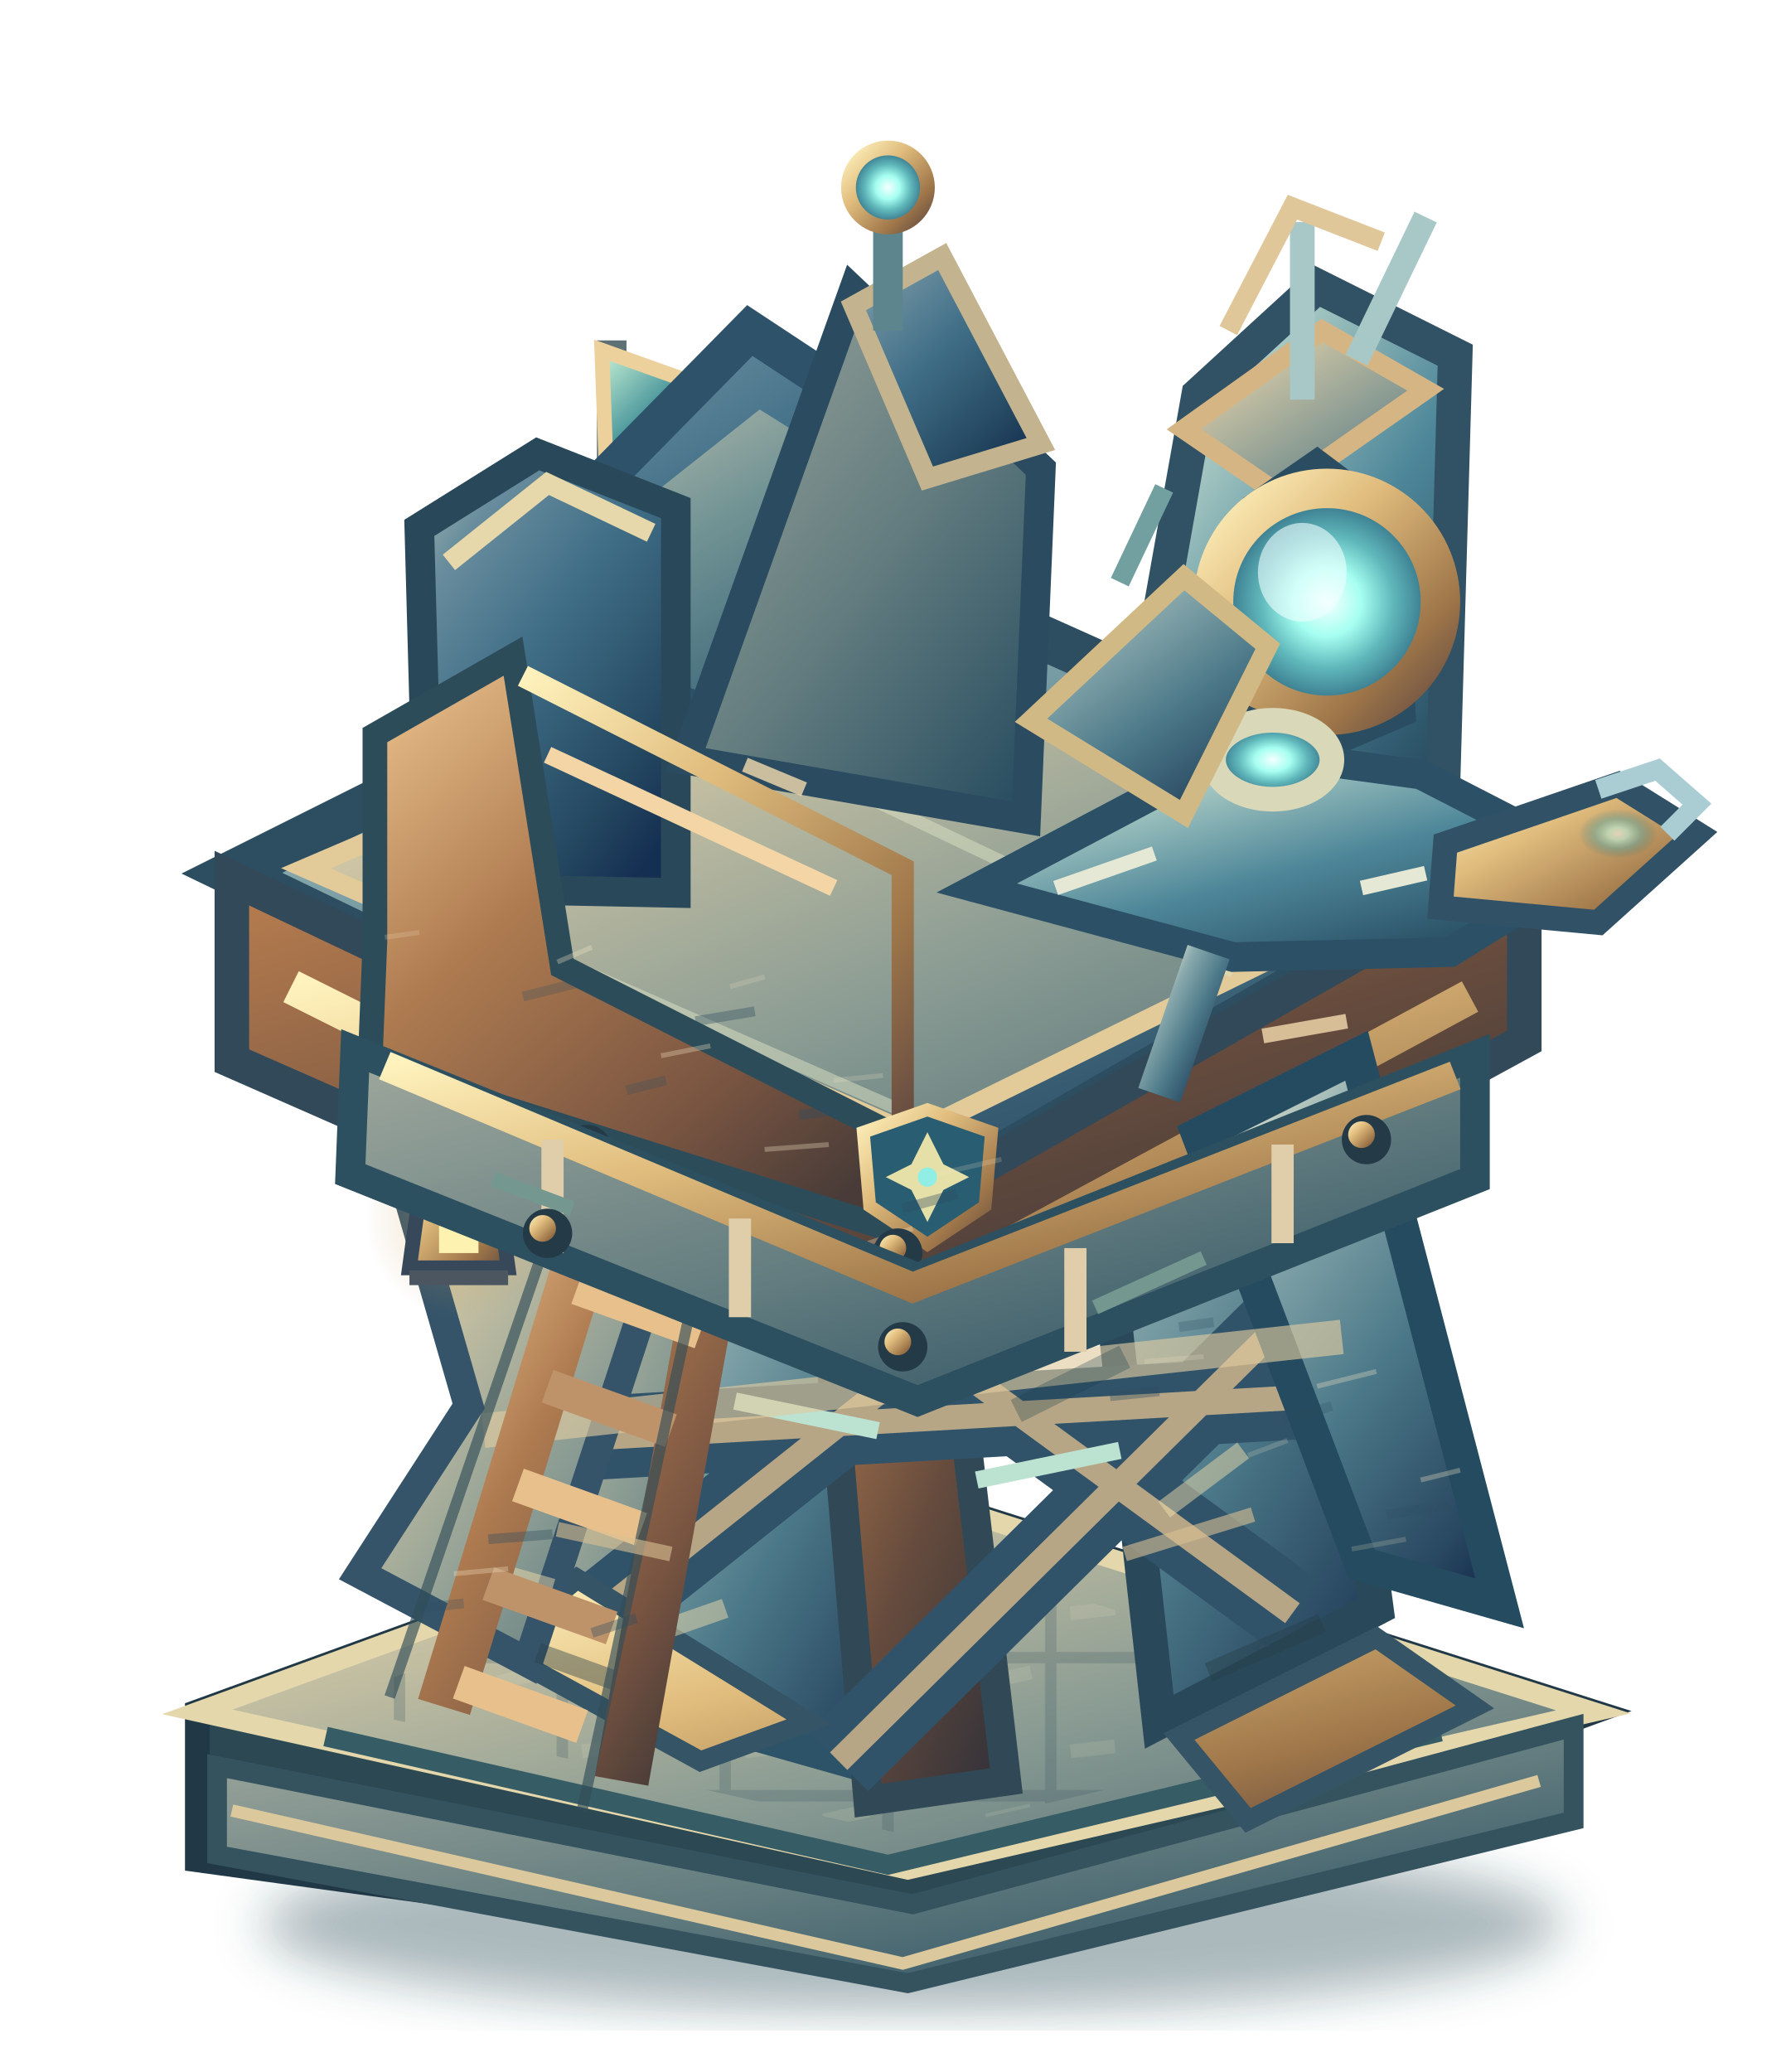
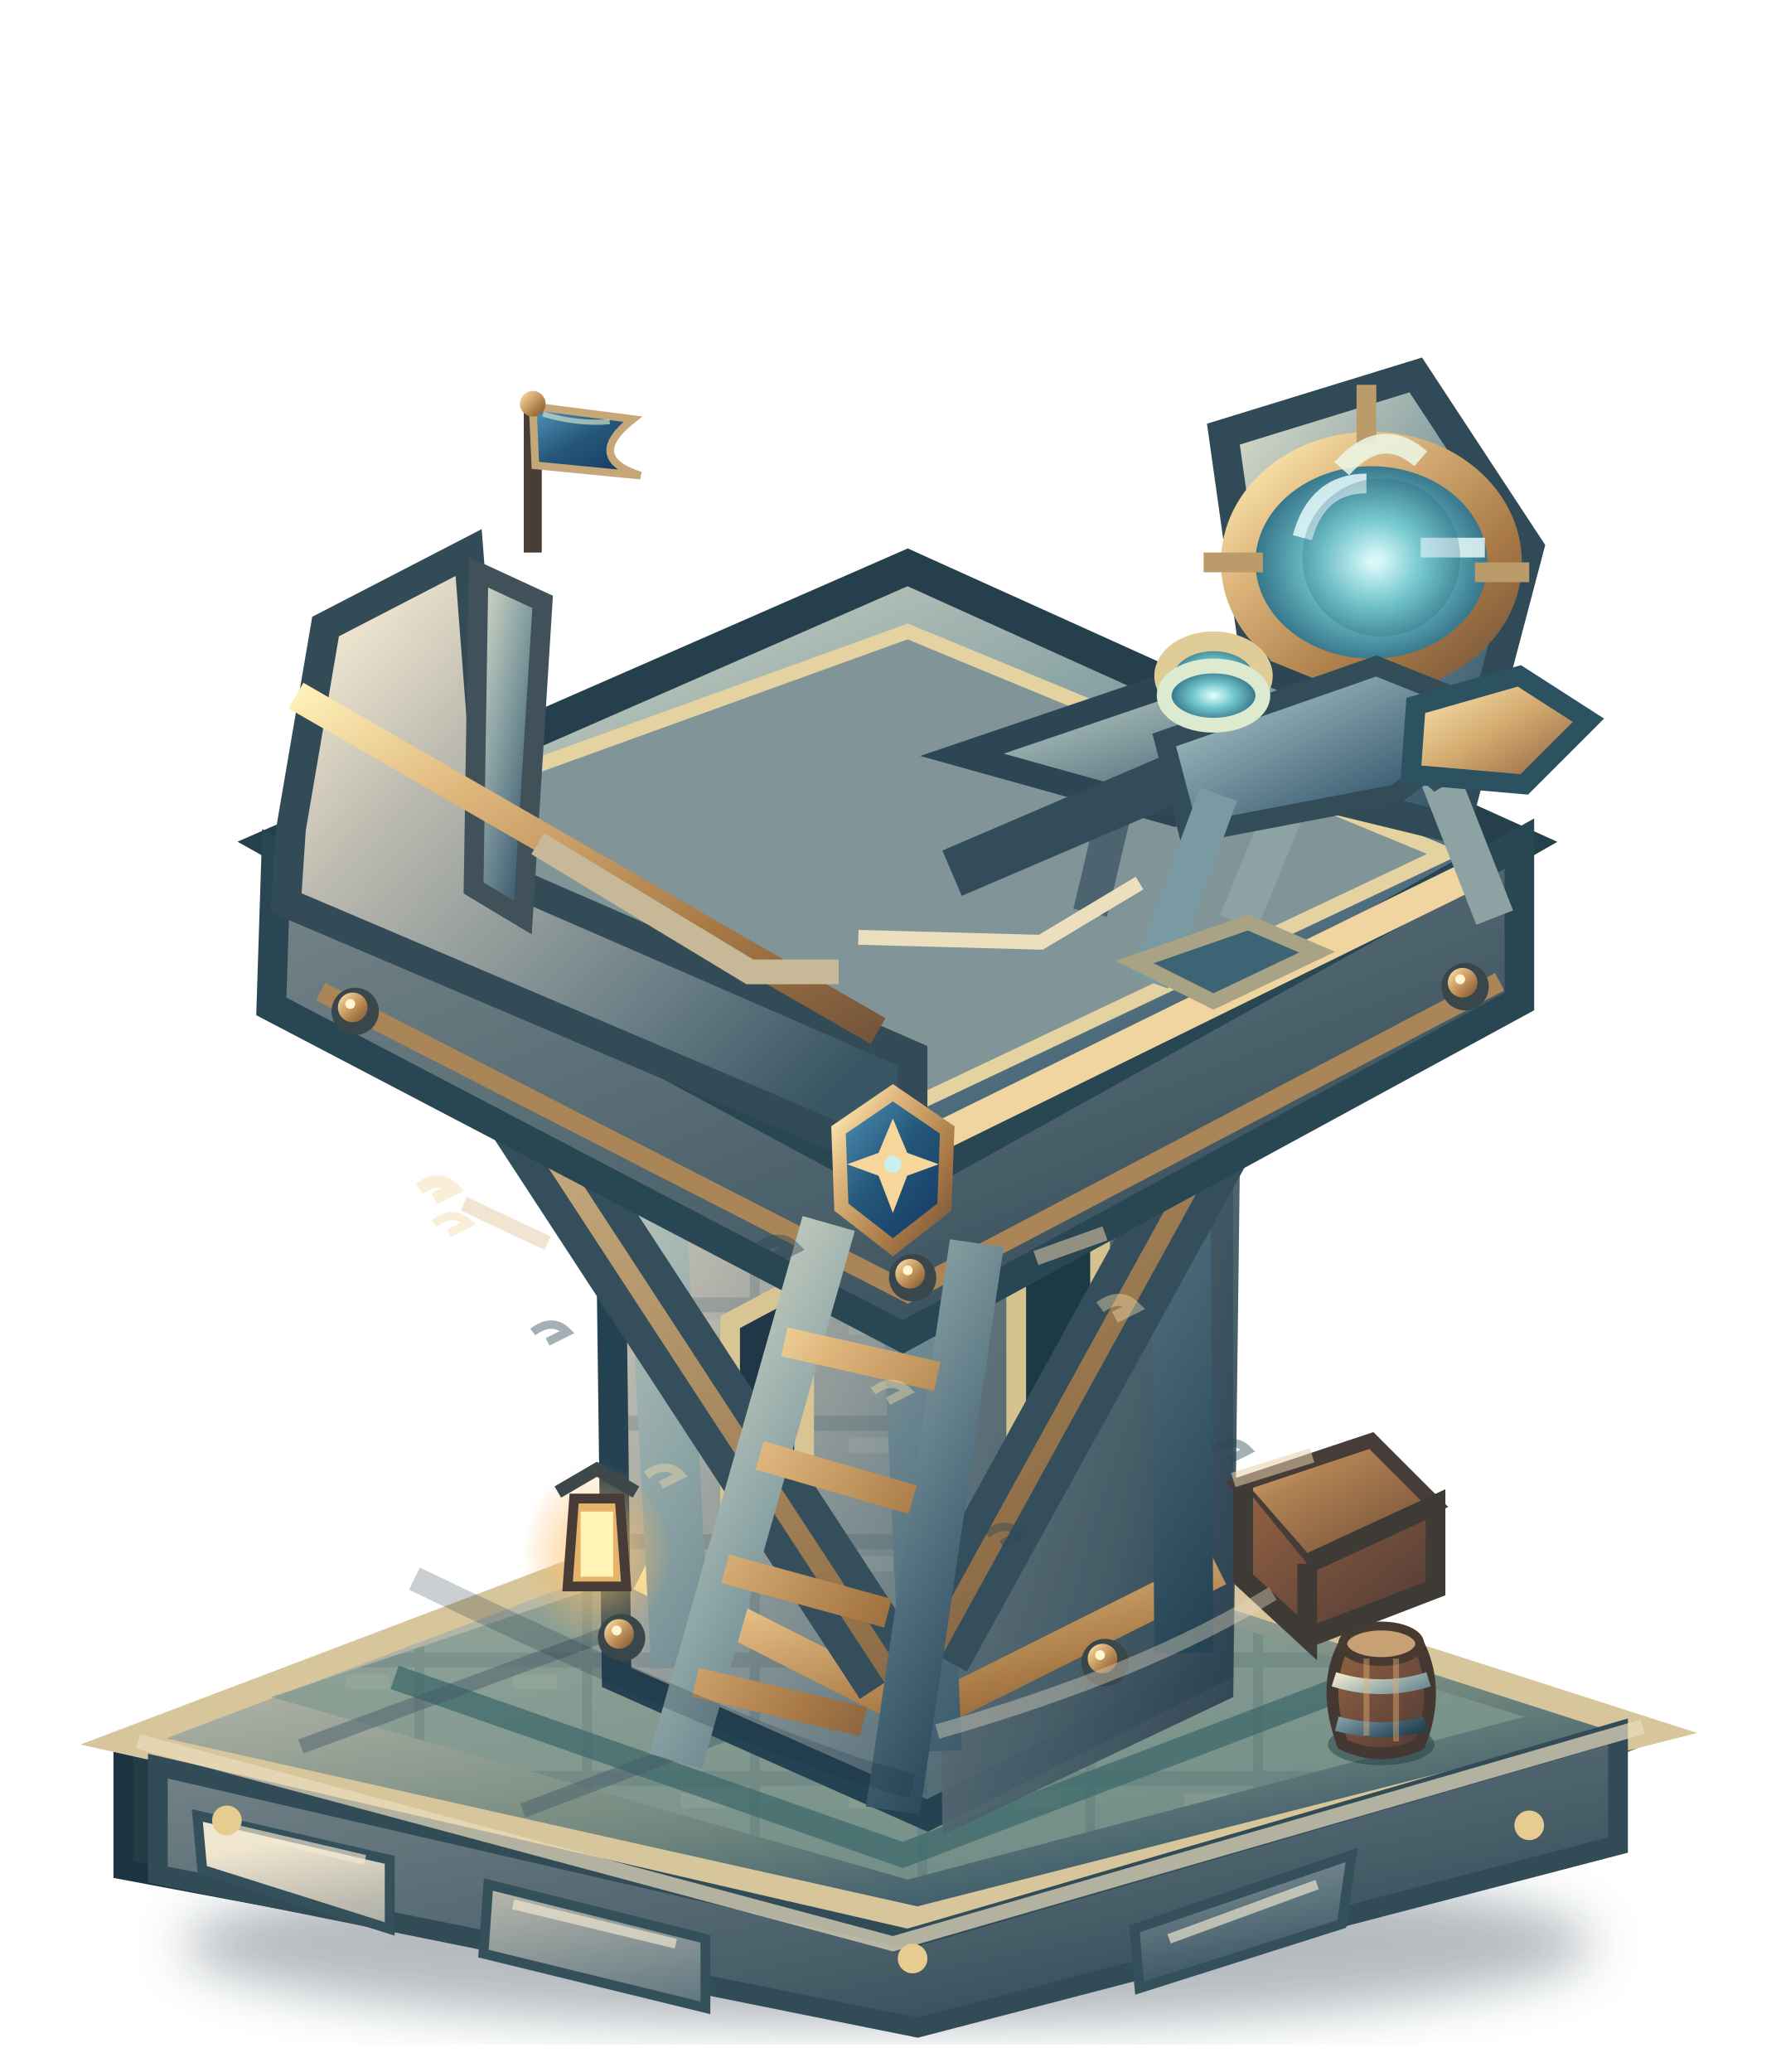
- <svg xmlns="http://www.w3.org/2000/svg" width="360" height="420" viewBox="0 0 360 420" role="img" aria-label="T07 Francotirador 2 A — rifle mecánico único T">
+ <svg xmlns="http://www.w3.org/2000/svg" width="360" height="420" viewBox="0 0 360 420" role="img" aria-label="Francotirador II — Vigía Veterano">
  <defs>
-     <linearGradient id="mStone" x1="0" y1="0" x2=".95" y2="1">
-       <stop stop-color="#fff2cb" />
-       <stop offset=".22" stop-color="#d4c9a6" />
-       <stop offset=".64" stop-color="#899b93" />
-       <stop offset="1" stop-color="#526d74" />
-     </linearGradient>
-     <linearGradient id="sideStone" x1="0" y1="0" x2=".92" y2="1">
-       <stop stop-color="#9fa89d" />
-       <stop offset=".55" stop-color="#627c7f" />
-       <stop offset="1" stop-color="#284d60" />
-     </linearGradient>
-     <linearGradient id="iron" x1=".2" y1="0" x2=".9" y2="1">
-       <stop stop-color="#e8e8d1" />
-       <stop offset=".22" stop-color="#8babae" />
-       <stop offset=".57" stop-color="#4b7888" />
-       <stop offset=".89" stop-color="#294861" />
-       <stop offset="1" stop-color="#172f4e" />
-     </linearGradient>
-     <linearGradient id="wood" x1="0" y1="0" x2=".8" y2="1">
-       <stop stop-color="#f0c892" />
-       <stop offset=".4" stop-color="#ae7b50" />
-       <stop offset=".78" stop-color="#785441" />
-       <stop offset="1" stop-color="#493c38" />
-     </linearGradient>
-     <linearGradient id="woodShade" x1="0" y1="0" x2=".8" y2="1">
-       <stop stop-color="#bd8050" />
-       <stop offset=".6" stop-color="#654b3d" />
-       <stop offset="1" stop-color="#39353a" />
-     </linearGradient>
-     <linearGradient id="roof" x1="0" y1="0" x2=".8" y2="1">
-       <stop stop-color="#aec3b8" />
-       <stop offset=".2" stop-color="#698d9d" />
-       <stop offset=".47" stop-color="#416f88" />
-       <stop offset=".84" stop-color="#244760" />
-       <stop offset="1" stop-color="#152f52" />
-     </linearGradient>
-     <linearGradient id="canvas" x1=".2" y1="0" x2="1" y2="1">
-       <stop stop-color="#e6d8b6" />
-       <stop offset=".38" stop-color="#8da99d" />
-       <stop offset=".86" stop-color="#3d7183" />
-       <stop offset="1" stop-color="#2c4b65" />
-     </linearGradient>
-     <linearGradient id="brass" x1="0" y1="0" x2="1" y2="1">
-       <stop stop-color="#fff2bd" />
-       <stop offset=".36" stop-color="#e0bc7d" />
-       <stop offset=".77" stop-color="#9e7649" />
-       <stop offset="1" stop-color="#664c41" />
-     </linearGradient>
-     <radialGradient id="optic">
-       <stop stop-color="#f5ffff" />
-       <stop offset=".3" stop-color="#a6fff1" />
-       <stop offset=".58" stop-color="#60b8bb" />
-       <stop offset="1" stop-color="#285d79" />
+     <linearGradient id="stone" x1=".1" x2=".9" y1=".1" y2=".85">
+       <stop stop-color="#f0e6d0" />
+       <stop offset=".24" stop-color="#bdbbb0" />
+       <stop offset=".7" stop-color="#6c8087" />
+       <stop offset="1" stop-color="#385563" />
+     </linearGradient>
+     <linearGradient id="stoneDark" x1="0" x2="1" y1="0" y2="1">
+       <stop stop-color="#77878a" />
+       <stop offset=".65" stop-color="#455c67" />
+       <stop offset="1" stop-color="#263a4b" />
+     </linearGradient>
+     <linearGradient id="timber" x1=".05" x2=".95" y1="0" y2="1">
+       <stop stop-color="#e1b77b" />
+       <stop offset=".32" stop-color="#b08252" />
+       <stop offset="1" stop-color="#6d4936" />
+     </linearGradient>
+     <linearGradient id="timberSide" x1="0" x2="1" y1="0" y2="1">
+       <stop stop-color="#946342" />
+       <stop offset="1" stop-color="#4e3835" />
+     </linearGradient>
+     <linearGradient id="roof" x1=".05" x2=".85" y1="0" y2="1">
+       <stop stop-color="#82afb3" />
+       <stop offset=".3" stop-color="#477894" />
+       <stop offset=".72" stop-color="#315572" />
+       <stop offset="1" stop-color="#192f4b" />
+     </linearGradient>
+     <linearGradient id="bronze" x1="0" x2="1" y1="0" y2="1">
+       <stop stop-color="#fff0b7" />
+       <stop offset=".28" stop-color="#dfb77d" />
+       <stop offset=".7" stop-color="#a87945" />
+       <stop offset="1" stop-color="#75553b" />
+     </linearGradient>
+     <linearGradient id="steel" x1="0" x2=".9" y1="0" y2="1">
+       <stop stop-color="#e7e4cd" />
+       <stop offset=".4" stop-color="#91a8a8" />
+       <stop offset=".77" stop-color="#486778" />
+       <stop offset="1" stop-color="#244454" />
+     </linearGradient>
+     <linearGradient id="cloth" x1=".1" x2=".8" y1=".1" y2=".9">
+       <stop stop-color="#498bb0" />
+       <stop offset=".48" stop-color="#255779" />
+       <stop offset="1" stop-color="#173e69" />
+     </linearGradient>
+     <radialGradient id="amber">
+       <stop stop-color="#fff8ca" stop-opacity=".98" />
+       <stop offset=".3" stop-color="#f9c36a" stop-opacity=".82" />
+       <stop offset="1" stop-color="#ffaf4f" stop-opacity="0" />
    </radialGradient>
-     <radialGradient id="light">
-       <stop stop-color="#ffeabb" stop-opacity=".85" />
-       <stop offset=".5" stop-color="#e1ac55" stop-opacity=".28" />
-       <stop offset="1" stop-color="#b48e50" stop-opacity="0" />
+     <radialGradient id="teal">
+       <stop stop-color="#e8ffff" />
+       <stop offset=".4" stop-color="#76cad0" />
+       <stop offset="1" stop-color="#255f78" />
    </radialGradient>
-     <pattern id="grain" width="20" height="16" patternUnits="userSpaceOnUse">
-       <path d="M1 5q7-3 14-2M-2 14q9-2 15-1" fill="none" stroke="#ffe1af" stroke-width="1.1" opacity=".21" />
-     </pattern>
-     <filter id="soft">
+     <filter id="blur">
      <feGaussianBlur stdDeviation="5" />
    </filter>
+     <pattern id="shingles" width="26" height="21" patternUnits="userSpaceOnUse">
+       <path d="M0 1H26M0 21H26M13 1V21" stroke="#d0c496" stroke-opacity=".22" stroke-width="2" />
+       <path d="M0 18H26" stroke="#172d4a" stroke-opacity=".46" stroke-width="4" />
+     </pattern>
+     <pattern id="masonry" width="34" height="24" patternUnits="userSpaceOnUse">
+       <path d="M0 1H34M0 24H34M17 1V24" stroke="#2c4957" stroke-width="2" opacity=".34" />
+       <path d="M2 5h9" stroke="#fff8df" stroke-width="3" opacity=".16" />
+     </pattern>
+     <linearGradient id="t04-fund-top" x1="0" y1="0" x2=".6" y2="1">
+       <stop stop-color="#f3e6bb" />
+       <stop offset=".36" stop-color="#b2b4a6" />
+       <stop offset=".75" stop-color="#70877e" />
+       <stop offset="1" stop-color="#355467" />
+     </linearGradient>
+     <linearGradient id="t04-steel" x1="0" y1=".1" x2=".9" y2="1">
+       <stop stop-color="#c9e2d6" />
+       <stop offset=".26" stop-color="#8ca9b1" />
+       <stop offset=".72" stop-color="#406276" />
+       <stop offset="1" stop-color="#183c58" />
+     </linearGradient>
+     <linearGradient id="t04-gold" x1="0" y1="0" x2="1" y2="1">
+       <stop stop-color="#fff0bb" />
+       <stop offset=".48" stop-color="#d4ab70" />
+       <stop offset="1" stop-color="#845737" />
+     </linearGradient>
+     <radialGradient id="t04-paint-light">
+       <stop stop-color="#fff3b0" stop-opacity=".55" />
+       <stop offset=".47" stop-color="#edb76e" stop-opacity=".18" />
+       <stop offset="1" stop-color="#d9ad60" stop-opacity="0" />
+     </radialGradient>
  </defs>
-   <defs>
-     <linearGradient id="t06Flag" x1="0" y1="0" x2="1" y2="1">
-       <stop stop-color="#c9f2d6" />
-       <stop offset=".45" stop-color="#3c8c95" />
-       <stop offset="1" stop-color="#205170" />
-     </linearGradient>
-     <linearGradient id="t06Arm" x1="0" y1="0" x2=".8" y2="1">
-       <stop stop-color="#f6e6ba" />
-       <stop offset=".23" stop-color="#b4d2c9" />
-       <stop offset=".6" stop-color="#4e8799" />
-       <stop offset="1" stop-color="#24465c" />
-     </linearGradient>
-     <radialGradient id="t06Glow">
-       <stop stop-color="#ffffff" />
-       <stop offset=".25" stop-color="#b8fff0" />
-       <stop offset=".6" stop-color="#4da9a9" stop-opacity=".8" />
-       <stop offset="1" stop-color="#266e84" stop-opacity="0" />
-     </radialGradient>
-     <pattern id="t06Stone" width="33" height="28" patternUnits="userSpaceOnUse">
-       <path d="M0 0H33M0 28H33M15 0V28" fill="none" stroke="#395463" stroke-width="2.3" opacity=".36" />
-       <path d="M2 5l9-2M19 19l9-1" fill="none" stroke="#fff2cd" stroke-width="2.8" opacity=".17" />
-     </pattern>
-   </defs>
-   <g id="tower-shadow" data-version="t06">
-     <ellipse cx="185" cy="390" rx="132" ry="18" fill="#193e47" opacity=".36" filter="url(#soft)" />
-     <path d="M40 347 172 299 323 347 186 397 40 377Z" fill="#2c4853" stroke="#213946" stroke-width="5" />
-     <path d="M40 347 172 299 323 347 184 379Z" fill="url(#mStone)" stroke="#e5d7ac" stroke-width="4" />
-     <path d="M44 358 185 386 319 350V369L184 402 44 376Z" fill="url(#sideStone)" stroke="#34535f" stroke-width="4" />
-     <path d="M64 345 173 310 293 347 184 372Z" fill="url(#t06Stone)" opacity=".65" />
-     <path d="M47 367l136 31 129-37" fill="none" stroke="#dbc99d" stroke-width="2.5" />
-     <path d="M66 352l114 26 112-27" fill="none" stroke="#365c65" stroke-width="4" />
-     <path d="M108 321 92 338M166 310l15 5M272 334l19 10" stroke="#e5d6ae" stroke-width="3.3" opacity=".65" />
-   </g>
-   <g id="t06-sniper-backstructure" data-owned="T" data-operator-slot="P">
-     <g id="t06-heavy-tripod">
-       <path d="M110 217 145 223 133 348 100 331Z" fill="url(#mStone)" stroke="#2b4a5a" stroke-width="7" />
-       <path d="M145 223 179 234 185 361 132 346Z" fill="url(#iron)" stroke="#2d5368" stroke-width="6" />
-       <path d="M220 214 262 198 279 326 235 349Z" fill="url(#iron)" stroke="#29495b" stroke-width="7" />
-       <path d="M166 246 191 250 204 361 176 365Z" fill="url(#woodShade)" stroke="#314956" stroke-width="6" />
-       <path d="M113 334 235 237M262 327 132 232M170 357 259 269M111 292 268 283" stroke="#31536a" stroke-width="17" fill="none" />
-       <path d="M113 334 235 237M262 327 132 232M170 357 259 269M111 292 268 283" stroke="#d4b88b" stroke-width="5" opacity=".82" fill="none" />
-       <path d="M100 334 142 357 164 349 117 320ZM239 352 279 332 299 346 253 369Z" fill="url(#brass)" stroke="#355466" stroke-width="4" />
-       <path d="M149 284l29 6M198 300l29-6" stroke="#bce2d2" stroke-width="3.5" />
-     </g>
-     <g id="t06-veteran-observatory">
-       <path d="M230 153 243 80 267 58 295 72 292 177Z" fill="url(#t06Arm)" stroke="#315164" stroke-width="7" />
-       <path d="M240 87 268 67 289 79 259 100Z" fill="url(#mStone)" stroke="#d6b584" stroke-width="4" />
-       <path d="M254 102 267 93 283 105 285 145 257 157Z" fill="url(#sideStone)" stroke="#2a4d62" stroke-width="4" />
-       <ellipse cx="269" cy="122" rx="23" ry="23" fill="url(#optic)" stroke="url(#brass)" stroke-width="8" />
-       <ellipse cx="264" cy="116" rx="9" ry="10" fill="#f0ffff" opacity=".6" />
-       <path d="M264 81V45M275 73l14-29" stroke="#a7c8c6" stroke-width="5" />
-       <path d="M249 67 262 42 280 49" fill="none" stroke="#e0c799" stroke-width="4" />
-       <path d="M97 165V115l22-17 32 11v69" fill="url(#iron)" stroke="#2f5567" stroke-width="6" />
-       <path d="M97 117 121 101 152 112 127 128Z" fill="url(#roof)" stroke="#e1c897" stroke-width="4" />
-       <path d="M121 128V178" stroke="#d1b886" stroke-width="5" />
-       <path d="M124 96V69" stroke="#5d7175" stroke-width="6" />
-       <path d="M122 71 150 81l-27 17Z" fill="url(#t06Flag)" stroke="#edd19c" stroke-width="3" />
-       <path d="M126 115l37 15" stroke="#d0e9dc" stroke-width="3" />
-       <circle cx="250" cy="170" r="5" fill="#243a47" />
-       <circle cx="249" cy="169" r="2.7" fill="url(#brass)" />
-       <circle cx="287" cy="180" r="5" fill="#243a47" />
-       <circle cx="286" cy="179" r="2.7" fill="url(#brass)" />
-     </g>
-     <g id="t06-deck-l2">
-       <path d="M47 177 175 113 309 173 186 244Z" fill="url(#iron)" stroke="#2d4d60" stroke-width="9" />
-       <path d="M47 178 186 244 309 174V211L188 277 47 215Z" fill="url(#woodShade)" stroke="#314958" stroke-width="7" />
-       <path d="M62 176 174 128 297 175 185 230Z" fill="url(#mStone)" stroke="#e2ca99" stroke-width="4" />
-       <path d="M59 200 185 263 298 202" fill="none" stroke="url(#brass)" stroke-width="7" />
-       <path d="M80 180 187 227M141 145l109 52" stroke="#dce2c4" stroke-width="2.5" opacity=".5" />
-       <path d="M91 129 152 67 202 100 158 153Z" fill="url(#roof)" stroke="#2d5269" stroke-width="8" />
-       <path d="M101 125 154 83 189 105 155 145Z" fill="url(#canvas)" opacity=".64" />
-       <path d="M91 129 151 153 202 100" fill="none" stroke="url(#brass)" stroke-width="6" />
-       <path d="M95 130V183M203 102V146" stroke="url(#wood)" stroke-width="9" />
-     </g>
-     <g id="t06-precision-rig-l2">
-       <path d="M198 180 251 152 288 157 323 175 294 193 250 194Z" fill="url(#t06Arm)" stroke="#2c5065" stroke-width="6" />
-       <path d="M293 171l35-12 16 10-20 18-32-3Z" fill="url(#brass)" stroke="#315266" stroke-width="5" />
-       <ellipse cx="258" cy="154" rx="12" ry="8" fill="url(#optic)" stroke="#d9d8b9" stroke-width="5" />
-       <path d="M245 193 235 222" stroke="url(#iron)" stroke-width="9" />
-       <path d="M214 180l20-7M276 180l13-3" stroke="#e5e8d4" stroke-width="3" />
-       <path d="M324 160l12-4 8 7-6 6" fill="none" stroke="#aacdd4" stroke-width="4" />
-       <ellipse cx="328" cy="169" rx="8" ry="5" fill="url(#t06Glow)" opacity=".53" />
-     </g>
-     <g id="t07-architectural-silhouette-II">
-       <path d="M80 233 95 285 73 319 107 337 139 239Z" fill="url(#mStone)" stroke="#35546a" stroke-width="6" />
-       <path d="M243 230 276 317 304 325 275 214Z" fill="url(#iron)" stroke="#244b5f" stroke-width="7" />
-       <path d="M98 290 272 271" stroke="#e0cba0" stroke-width="7" opacity=".63" />
-       <path d="M87 180 85 107 109 92 137 103 137 181Z" fill="url(#roof)" stroke="#29495b" stroke-width="6" />
-       <path d="M91 114 111 98 132 108" stroke="#e6d8aa" stroke-width="4" fill="none" />
-       <path d="M139 154 173 59 211 95 208 166Z" fill="url(#sideStone)" stroke="#2a4b60" stroke-width="6" />
-       <path d="M173 62 191 52 211 90 188 97Z" fill="url(#roof)" stroke="#c3b38f" stroke-width="4" />
-       <path d="M180 67V42" stroke="#5d858d" stroke-width="6" />
-       <circle cx="180" cy="38" r="8" fill="url(#optic)" stroke="url(#brass)" stroke-width="3" />
-       <path d="M209 146 240 117 257 131 240 165Z" fill="url(#iron)" stroke="#d1b985" stroke-width="4" />
-       <path d="M227 118 236 99" stroke="#729f9f" stroke-width="4" />
-     </g>
-     <g id="t07-materials-volume">
-       <path d="M98 318l14 4m15 11 20-7M236 306l16-12" stroke="#f2ddac" stroke-width="4" opacity=".48" />
-       <path d="M131 248l18 8M206 286l22-11" stroke="#183d4c" stroke-width="5" opacity=".30" />
-       <path d="M97 195 114 200M151 155l12 5M256 210l17-3" stroke="#f4dbae" stroke-width="3" opacity=".8" />
-       <path d="M109 335l25 9M245 339l23-10" stroke="#263d48" stroke-width="4" opacity=".42" />
-     </g>
-     <g id="t06-rail-rear">
-       <path d="M76 191V149l28-16 10 63 69 35v19L75 216Z" fill="url(#wood)" stroke="#2d4c59" stroke-width="5" />
-       <path d="M106 137 183 176V229" stroke="url(#brass)" stroke-width="4.5" fill="none" />
-       <path d="M111 153l58 27" stroke="#f3d5a6" stroke-width="3.5" />
-     </g>
-     <g id="t06-guided-stairs">
-       <path d="M121 245 90 346M145 255 126 361" stroke="url(#wood)" stroke-width="11" />
-       <path d="M117 261l25 9" stroke="#e8c08b" stroke-width="7" />
-       <path d="M111 281l25 9" stroke="#bf936a" stroke-width="7" />
-       <path d="M105 301l25 9" stroke="#e8c08b" stroke-width="7" />
-       <path d="M99 321l25 9" stroke="#bf936a" stroke-width="7" />
-       <path d="M93 341l25 9" stroke="#e8c08b" stroke-width="7" />
-       <path d="M113 245l-34 99M142 256l-24 111" stroke="#314d57" stroke-width="2.2" opacity=".65" />
-     </g>
-     <g transform="translate(188 236) scale(0.65)">
-       <path d="M0-17 20-10 18 13 0 25-18 13-20-10Z" fill="#285d72" stroke="url(#brass)" stroke-width="4" />
-       <path d="M0-10 5 0 13 4 5 8 0 18-5 8-13 4-5 0Z" fill="#e5dfa8" />
-       <circle cx="0" cy="4" r="3" fill="#91eee5" />
-     </g>
-     <g transform="translate(93 247)">
-       <ellipse rx="19" ry="20" fill="url(#light)" opacity=".68" />
-       <path d="M-7-12 7-12 10 10-10 10Z" fill="url(#brass)" stroke="#37485a" stroke-width="3" />
-       <path d="M-4-8H4V7H-4Z" fill="#fef2b1" />
-       <path d="M-10-14 0-20 10-14M-10 12H10" stroke="#4b5660" stroke-width="3" fill="none" />
-     </g>
-     <g id="t06-wear-material">
-       <path d="M78 190l7 -1" stroke="#f4e5c4" stroke-width="1" opacity="0.19" />
-       <path d="M127 221l8 -2" stroke="#2d4d5f" stroke-width="2" opacity="0.25" />
-       <path d="M176 252l9 -3" stroke="#f4e5c4" stroke-width="1" opacity="0.31" />
-       <path d="M225 283l10 -1" stroke="#2d4d5f" stroke-width="2" opacity="0.37" />
-       <path d="M274 314l11 -2" stroke="#f4e5c4" stroke-width="1" opacity="0.19" />
-       <path d="M106 202l12 -3" stroke="#2d4d5f" stroke-width="2" opacity="0.25" />
-       <path d="M155 233l13 -1" stroke="#f4e5c4" stroke-width="1" opacity="0.31" />
-       <path d="M204 264l7 -2" stroke="#2d4d5f" stroke-width="2" opacity="0.37" />
-       <path d="M253 295l8 -3" stroke="#f4e5c4" stroke-width="1" opacity="0.19" />
-       <path d="M85 326l9 -1" stroke="#2d4d5f" stroke-width="2" opacity="0.25" />
-       <path d="M134 214l10 -2" stroke="#f4e5c4" stroke-width="1" opacity="0.31" />
-       <path d="M183 245l11 -3" stroke="#2d4d5f" stroke-width="2" opacity="0.37" />
-       <path d="M232 276l12 -1" stroke="#f4e5c4" stroke-width="1" opacity="0.19" />
-       <path d="M281 307l13 -2" stroke="#2d4d5f" stroke-width="2" opacity="0.25" />
-       <path d="M113 195l7 -3" stroke="#f4e5c4" stroke-width="1" opacity="0.31" />
-       <path d="M162 226l8 -1" stroke="#2d4d5f" stroke-width="2" opacity="0.37" />
-       <path d="M211 257l9 -2" stroke="#f4e5c4" stroke-width="1" opacity="0.19" />
-       <path d="M260 288l10 -3" stroke="#2d4d5f" stroke-width="2" opacity="0.25" />
-       <path d="M92 319l11 -1" stroke="#f4e5c4" stroke-width="1" opacity="0.31" />
-       <path d="M141 207l12 -2" stroke="#2d4d5f" stroke-width="2" opacity="0.37" />
-       <path d="M190 238l13 -3" stroke="#f4e5c4" stroke-width="1" opacity="0.19" />
-       <path d="M239 269l7 -1" stroke="#2d4d5f" stroke-width="2" opacity="0.25" />
-       <path d="M288 300l8 -2" stroke="#f4e5c4" stroke-width="1" opacity="0.31" />
-       <path d="M120 331l9 -3" stroke="#2d4d5f" stroke-width="2" opacity="0.37" />
-       <path d="M169 219l10 -1" stroke="#f4e5c4" stroke-width="1" opacity="0.19" />
-       <path d="M218 250l11 -2" stroke="#2d4d5f" stroke-width="2" opacity="0.25" />
-       <path d="M267 281l12 -3" stroke="#f4e5c4" stroke-width="1" opacity="0.31" />
-       <path d="M99 312l13 -1" stroke="#2d4d5f" stroke-width="2" opacity="0.37" />
-       <path d="M148 200l7 -2" stroke="#f4e5c4" stroke-width="1" opacity="0.19" />
-       <path d="M113 310l23 5M228 315l26-8" stroke="#d9bf92" stroke-width="3" opacity=".6" />
-     </g>
-     <circle cx="119" cy="233" r="5" fill="#243a47" />
-     <circle cx="118" cy="232" r="2.7" fill="url(#brass)" />
-     <circle cx="262" cy="240" r="5" fill="#243a47" />
-     <circle cx="261" cy="239" r="2.7" fill="url(#brass)" />
-     <circle cx="182" cy="254" r="5" fill="#243a47" />
-     <circle cx="181" cy="253" r="2.7" fill="url(#brass)" />
-   </g>
-   <g id="t06-sniper-front-rail" data-operator-occlusion="feet-only">
-     <path d="M72 213 186 259 299 214 299 239 186 284 71 238Z" fill="url(#sideStone)" stroke="#2c5060" stroke-width="6" />
-     <path d="M78 216 185 261 295 218" fill="none" stroke="url(#brass)" stroke-width="6" />
-     <path d="M112 231v23M150 247v20M218 253v21M260 232v20" stroke="#e0cda9" stroke-width="4.5" />
-     <path d="M100 239l16 6M222 265l22-10" stroke="#74988f" stroke-width="3" />
-     <circle cx="111" cy="250" r="5" fill="#243a47" />
-     <circle cx="110" cy="249" r="2.7" fill="url(#brass)" />
-     <circle cx="183" cy="273" r="5" fill="#243a47" />
-     <circle cx="182" cy="272" r="2.7" fill="url(#brass)" />
-     <circle cx="277" cy="231" r="5" fill="#243a47" />
-     <circle cx="276" cy="230" r="2.7" fill="url(#brass)" />
+   <ellipse cx="180" cy="394" rx="143" ry="17" fill="#122b34" opacity=".32" filter="url(#blur)" />
+   <path d="M25 353 169 298 335 351 185 409 25 379Z" fill="#243c45" stroke="#1c3440" stroke-width="4" />
+   <path d="M25 353 170 298 335 351 186 389Z" fill="url(#t04-fund-top)" stroke="#d7c59b" stroke-width="5" />
+   <path d="M32 358 184 393 328 351 328 374 186 411 32 380Z" fill="url(#stoneDark)" stroke="#314b57" stroke-width="4" />
+   <path d="M28 353 181 394 333 350" fill="none" stroke="#e9ddbd" stroke-width="3" opacity=".7" />
+   <path d="M55 344 171 305 309 348 184 381Z" fill="#809a90" opacity=".75" />
+   <path d="M55 344 171 305 309 348 184 381Z" fill="url(#masonry)" opacity=".45" />
+   <path d="M40 368 79 377 79 391 41 379ZM99 382 143 393 143 407 98 396ZM230 391 274 376 272 390 231 403Z" fill="url(#stone)" stroke="#34505b" stroke-width="2" />
+   <path d="M44 370 74 377M104 386l33 8M237 393l30-11" fill="none" stroke="#f3ead2" stroke-width="2" opacity=".65" />
+   <path d="M80 340 183 376 278 340" fill="none" stroke="#3d696b" stroke-width="5" opacity=".75" />
+   <path d="M61 354 167 315M106 367 209 328" stroke="#435965" stroke-width="3" opacity=".45" />
+   <circle cx="46" cy="369" r="3" fill="#e6cd8f" />
+   <circle cx="185" cy="397" r="3" fill="#e6cd8f" />
+   <circle cx="310" cy="370" r="3" fill="#e6cd8f" />
+   <path d="M123 184 190 148 247 182 247 338 188 368 125 340Z" fill="url(#stone)" stroke="#254253" stroke-width="6" />
+   <path d="M190 148 252 183 250 344 191 372Z" fill="url(#stoneDark)" opacity=".92" />
+   <path d="M126 184 188 151V364L127 337Z" fill="url(#masonry)" opacity=".54" />
+   <path d="M130 319 187 348 247 318" stroke="url(#bronze)" stroke-width="7" fill="none" />
+   <path d="M130 186 138 338M180 160l9 195M239 187 240 335" stroke="url(#steel)" stroke-width="12" />
+   <path d="M148 268 163 260v42l-15 9Z" fill="#203748" stroke="#d9c594" stroke-width="4" />
+   <path d="M206 252 223 243v39l-17 10Z" fill="#1c3946" stroke="#d5c38f" stroke-width="4" />
+   <path d="M147 224 163 215" stroke="url(#bronze)" stroke-width="5" />
+   <path d="M85 193 181 340M276 177 189 335" stroke="#344e5c" stroke-width="16" />
+   <path d="M85 193 181 340M276 177 189 335" stroke="url(#bronze)" stroke-width="4" opacity=".82" />
+   <path d="M56 171 184 115 308 171 183 242Z" fill="url(#steel)" stroke="#25404c" stroke-width="7" />
+   <path d="M56 173 182 241 308 171V203L183 271 55 204Z" fill="url(#stoneDark)" stroke="#294653" stroke-width="6" />
+   <path d="M65 171 184 128 293 173 183 225Z" fill="#819598" stroke="#e4d2a1" stroke-width="3" />
+   <path d="M71 179 183 234 299 177" fill="none" stroke="#f1d5a1" stroke-width="6" />
+   <path d="M65 201 184 262 304 199" fill="none" stroke="#a98557" stroke-width="4" />
+   <circle cx="72" cy="205" r="4.8" fill="#39464a" />
+   <circle cx="71.5" cy="204.2" r="3" fill="url(#bronze)" />
+   <circle cx="71" cy="203.5" r="1" fill="#fff5d1" />
+   <circle cx="185" cy="259" r="4.8" fill="#39464a" />
+   <circle cx="184.5" cy="258.2" r="3" fill="url(#bronze)" />
+   <circle cx="184" cy="257.5" r="1" fill="#fff5d1" />
+   <circle cx="297" cy="200" r="4.8" fill="#39464a" />
+   <circle cx="296.5" cy="199.2" r="3" fill="url(#bronze)" />
+   <circle cx="296" cy="198.5" r="1" fill="#fff5d1" />
+   <path d="M59 168 66 127 95 112 100 177 185 214V237L58 183Z" fill="url(#stone)" stroke="#334b56" stroke-width="6" />
+   <path d="M97 116 110 122 106 186 96 180Z" fill="url(#steel)" stroke="#41515a" stroke-width="4" />
+   <path d="M60 141 178 209" stroke="url(#bronze)" stroke-width="6" />
+   <path d="M258 159 248 88 287 76 310 111 295 168Z" fill="url(#steel)" stroke="#304b57" stroke-width="6" />
+   <ellipse cx="278" cy="114" rx="27" ry="23" fill="url(#teal)" stroke="url(#bronze)" stroke-width="7" />
+   <path d="M264 109Q267 98 277 98M288 111h13" fill="none" stroke="#f0ffff" stroke-width="4" opacity=".8" />
+   <path d="M277 90V78M256 114h-12M299 116h11" stroke="#bc9b6b" stroke-width="4" />
+   <path d="M263 158 251 187M292 158l11 28" stroke="#8da2a3" stroke-width="8" />
+   <path d="M195 153 251 134 283 147 238 165Z" fill="url(#steel)" stroke="#2c4654" stroke-width="5" />
+   <path d="M278 146 302 139 311 146 291 158Z" fill="url(#bronze)" stroke="#37505b" stroke-width="4" />
+   <ellipse cx="246" cy="137" rx="10" ry="7" fill="url(#teal)" stroke="#dfcc96" stroke-width="4" />
+   <path d="M226 164 221 185" stroke="#4b6470" stroke-width="7" />
+   <g transform="translate(108 112) scale(0.52)">
+     <path d="M0 0V-57" stroke="#493d37" stroke-width="7" />
+     <path d="M0-57 39-52Q20-37 42-30L1-34Z" fill="url(#cloth)" stroke="#c6a778" stroke-width="3" />
+     <path d="M4-54Q17-50 30-51" fill="none" stroke="#d7e6cc" stroke-width="2" opacity=".65" />
+     <circle cy="-58" r="5" fill="url(#bronze)" />
+   </g>
+   <g transform="translate(181 236) scale(0.58)">
+     <path d="M0-25 19-12 18 15 0 29-18 15-19-12Z" fill="url(#cloth)" stroke="url(#bronze)" stroke-width="5" />
+     <path d="M0-16 5-4 16 0 5 4 0 17-5 4-16 0-5-4Z" fill="#f7d69b" />
+     <circle r="3" fill="#caeff0" />
+   </g>
+   <path d="M168 248 137 357M198 252 181 367" stroke="url(#steel)" stroke-width="11" />
+   <path d="M159 272l31 7M154 295l31 9M147 318l33 9M141 341l34 8" stroke="url(#bronze)" stroke-width="6" />
+   <g transform="translate(121 313) scale(0.66)">
+     <ellipse cx="0" cy="3" rx="23" ry="28" fill="url(#amber)" opacity=".72" />
+     <path d="M-7-14 7-14 9 13-9 13Z" fill="#e5b46a" stroke="#473c38" stroke-width="3" />
+     <path d="M-5-10h10v20H-5Z" fill="#fff4b6" />
+     <path d="M-12-16 0-23 12-16" fill="none" stroke="#3e484a" stroke-width="4" />
+     <path d="M-13 16H13" stroke="url(#bronze)" stroke-width="4" />
+   </g>
+   <g transform="translate(280 341) scale(0.6)">
+     <ellipse cx="0" cy="21" rx="18" ry="7" fill="#152d32" opacity=".4" />
+     <path d="M-13-12Q-20 2-13 21Q0 27 13 21Q20 3 13-12Z" fill="url(#timberSide)" stroke="#443932" stroke-width="4" />
+     <ellipse cy="-13" rx="13" ry="6" fill="#c7a073" stroke="#473a31" stroke-width="3" />
+     <path d="M-16-1Q0 4 16-1M-15 14Q0 18 15 14" fill="none" stroke="url(#steel)" stroke-width="5" />
+     <path d="M-5-8V18M5-8V20" stroke="#ddad71" stroke-width="2" opacity=".45" />
+   </g>
+   <path d="M251 301 278 292 291 305 265 317Z" fill="url(#timber)" stroke="#473c38" stroke-width="3" />
+   <path d="M252 301v19l13 12v-15M265 317l26-12v17l-26 10" fill="url(#timberSide)" stroke="#3e3a36" stroke-width="4" />
+   <circle cx="126" cy="332" r="4.8" fill="#39464a" />
+   <circle cx="125.5" cy="331.2" r="3" fill="url(#bronze)" />
+   <circle cx="125" cy="330.5" r="1" fill="#fff5d1" />
+   <circle cx="224" cy="337" r="4.8" fill="#39464a" />
+   <circle cx="223.5" cy="336.2" r="3" fill="url(#bronze)" />
+   <circle cx="223" cy="335.5" r="1" fill="#fff5d1" />
+   <g id="t04-painted-microvolume">
+     <path d="M85 241q4 -3 7 0l-4 2" stroke="#f1d9a7" stroke-width="2.5" fill="none" opacity=".43" />
+     <path d="M108 270q4 -3 7 0l-4 2" stroke="#2d4753" stroke-width="1.7" fill="none" opacity=".43" />
+     <path d="M131 299q4 -3 7 0l-4 2" stroke="#f1d9a7" stroke-width="1.7" fill="none" opacity=".43" />
+     <path d="M154 253q4 -3 7 0l-4 2" stroke="#2d4753" stroke-width="2.5" fill="none" opacity=".43" />
+     <path d="M177 282q4 -3 7 0l-4 2" stroke="#f1d9a7" stroke-width="1.7" fill="none" opacity=".43" />
+     <path d="M200 311q4 -3 7 0l-4 2" stroke="#2d4753" stroke-width="1.7" fill="none" opacity=".43" />
+     <path d="M223 265q4 -3 7 0l-4 2" stroke="#f1d9a7" stroke-width="2.5" fill="none" opacity=".43" />
+     <path d="M246 294q4 -3 7 0l-4 2" stroke="#2d4753" stroke-width="1.7" fill="none" opacity=".43" />
+     <path d="M88 248q4 -3 7 0l-4 2" stroke="#f1d9a7" stroke-width="1.7" fill="none" opacity=".43" />
+     <path d="M94 244l17 8M210 255l14-5M250 300l16-5" stroke="#e6ceab" stroke-width="3" opacity=".55" />
+     <path d="M84 320Q159 356 185 362" stroke="#172e3c" stroke-width="5" opacity=".23" fill="none" />
+     <path d="M190 351q42-12 68-28" stroke="#e7dac0" stroke-width="3" opacity=".4" fill="none" />
+   </g>
+   <g id="t04-sniper-ii-functional">
+     <path d="M193 177l56-24 47-7" stroke="#324c5a" stroke-width="10" fill="none" />
+     <path d="M236 150l43-15 25 10-21 16-42 8Z" fill="url(#t04-steel)" stroke="#324d58" stroke-width="4" />
+     <path d="M287 143l21-6 14 9-13 13-23-2Z" fill="url(#t04-gold)" stroke="#2c5261" stroke-width="4" />
+     <ellipse cx="246" cy="141" rx="10" ry="6" fill="url(#teal)" stroke="#dcebcf" stroke-width="3" />
+     <path d="M247 161l-14 38" stroke="#799aa3" stroke-width="8" />
+     <path d="M230 195l23-8 14 6-21 10Z" fill="#3d6475" stroke="#a9a385" stroke-width="3" />
+     <path d="M109 171l43 26 18 0" stroke="#c7b898" stroke-width="5" fill="none" />
+     <path d="M174 190l37 1 20-12" stroke="#ecdfbd" stroke-width="3" fill="none" />
+     <path d="M272 95q8-9 16-2" stroke="#ecf8e8" stroke-width="4" fill="none" opacity=".85" />
+     <circle cx="280" cy="113" r="16" fill="url(#teal)" opacity=".25" />
  </g>
</svg>
